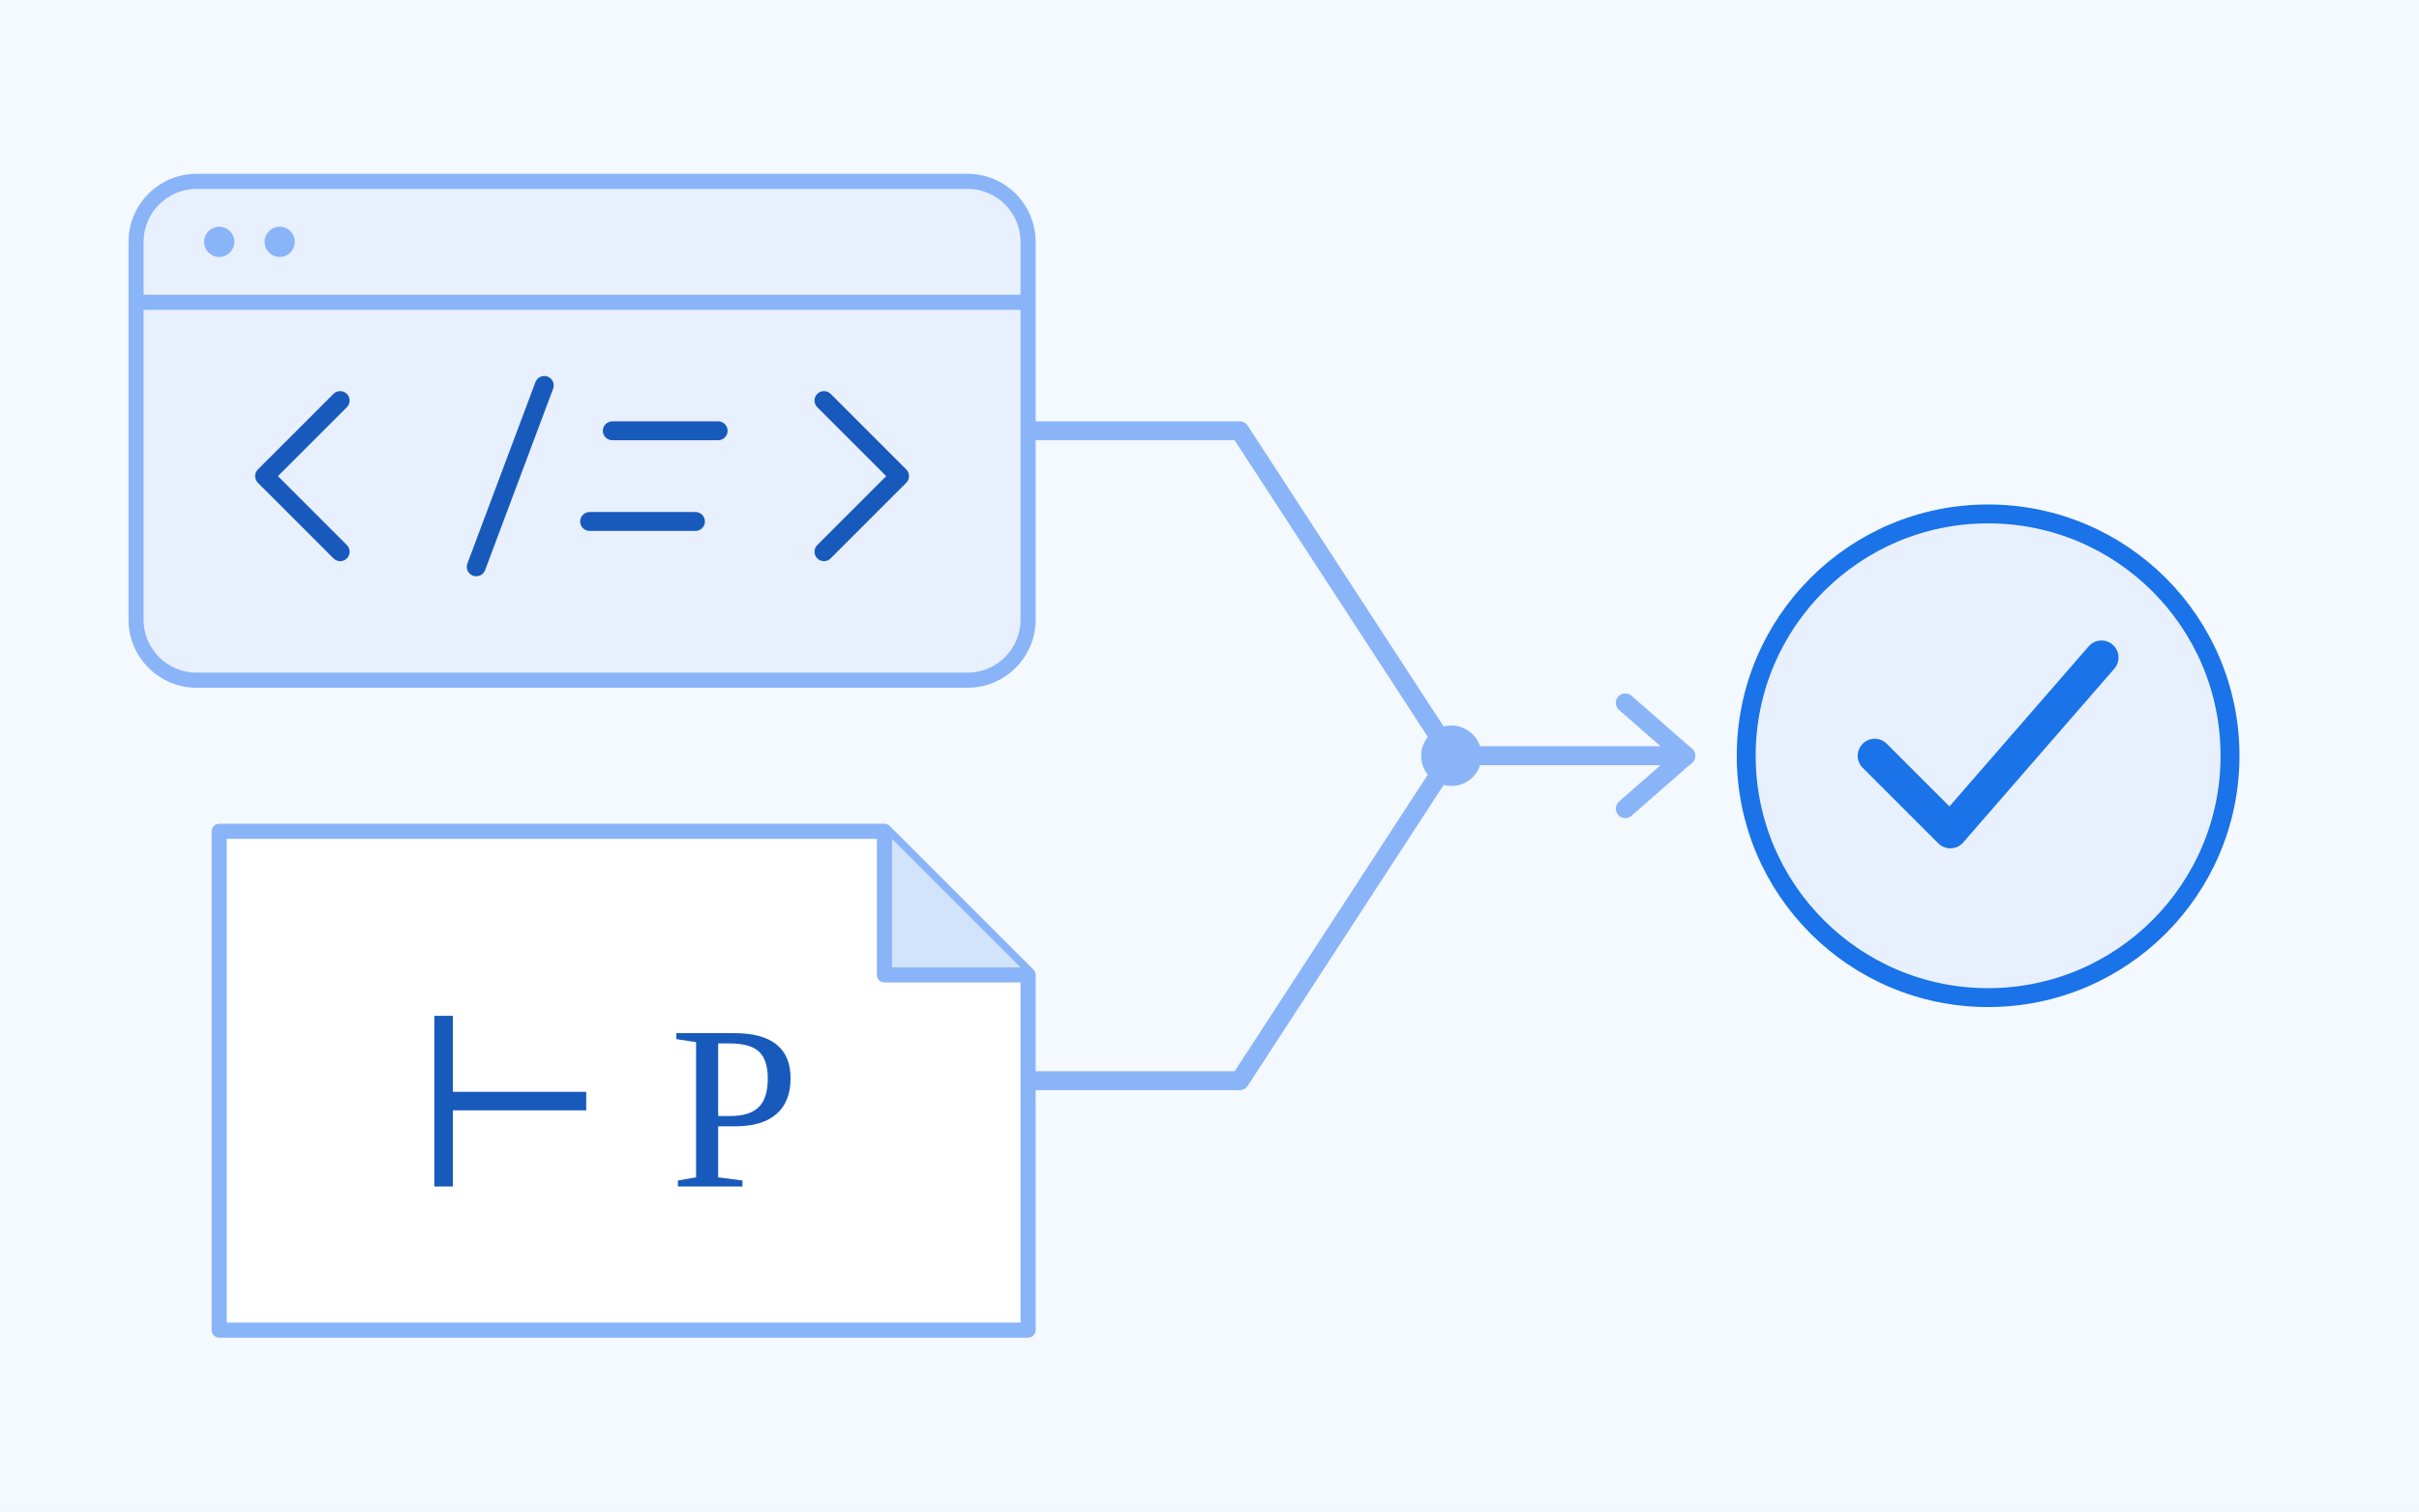
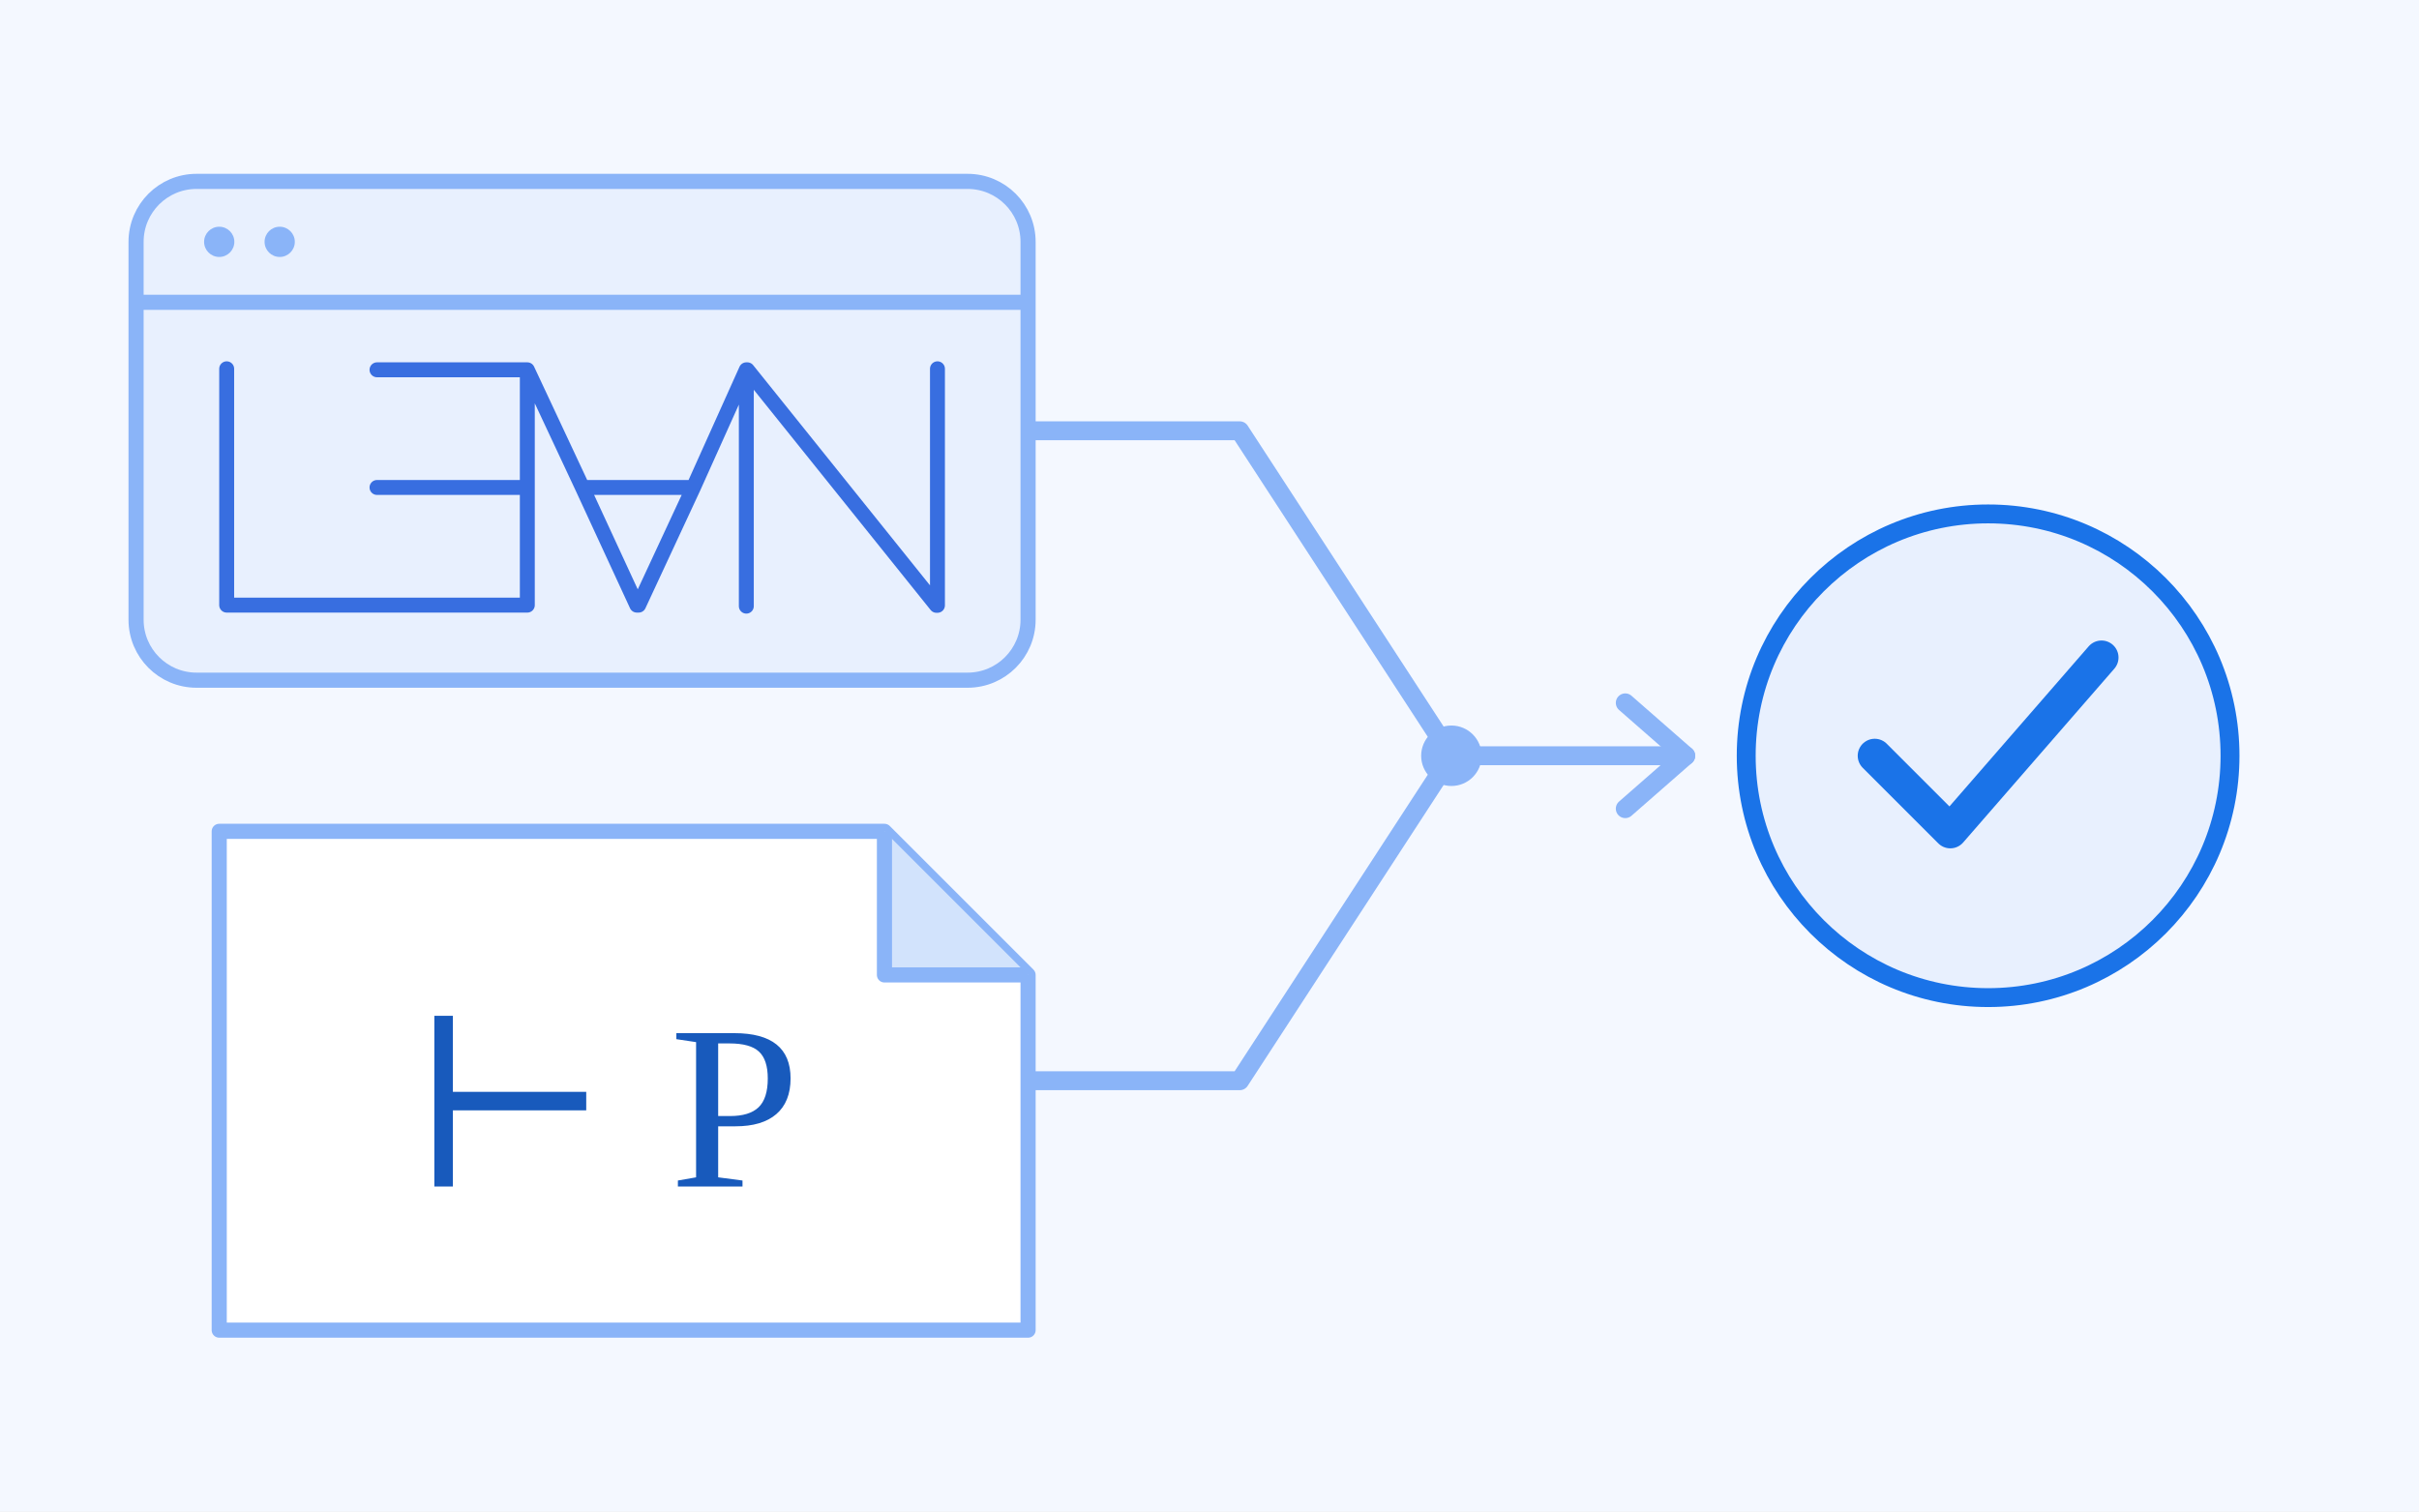
<svg xmlns="http://www.w3.org/2000/svg" viewBox="0 0 320 200">
  <rect width="320" height="200" fill="#f4f8ff" />
  <g fill="none" stroke="#8ab4f8" stroke-width="2.5" stroke-linecap="round" stroke-linejoin="round">
    <path d="M136 57h28l28 43M136 143h28l28-43M192 100h31" />
    <path d="m215 93 8 7-8 7" />
  </g>
  <rect x="18" y="24" width="118" height="66" rx="8" fill="#e8f0fe" stroke="#8ab4f8" stroke-width="2" />
  <path d="M18 40h118" fill="none" stroke="#8ab4f8" stroke-width="2" />
  <g fill="#8ab4f8">
    <circle cx="29" cy="32" r="2" />
    <circle cx="37" cy="32" r="2" />
  </g>
-   <g fill="none" stroke="#185abc" stroke-width="2.5" stroke-linecap="round" stroke-linejoin="round">
-     <path d="m45 53-10 10 10 10m64-20 10 10-10 10M72 51l-9 24" />
-     <path d="M81 57h14m-17 12h14" />
-   </g>
+   <svg x="29" y="47" width="96" height="35" viewBox="0 0 486 169" stroke="#386EE0" fill="none" stroke-width="10">
+     <path d="M206.333 5.679H105.667M206.333 5.679L243.25 84.5M206.333 5.679V84.5M243.25 84.5H317.549M243.25 84.5L279.667 163.321L280.889 163.318L317.549 84.5M206.333 84.5V163.321H5V5M206.333 84.5H105.667M317.549 84.5L353 5.679M353 5.679V164M353 5.679H353.667L480.333 163.454H481V5" stroke-linecap="round" stroke-linejoin="round" />
+   </svg>
  <path d="M29 110h88l19 19v47H29z" fill="#fff" stroke="#8ab4f8" stroke-width="2" stroke-linejoin="round" />
  <path d="M117 110v19h19" fill="#d2e3fc" stroke="#8ab4f8" stroke-width="2" stroke-linejoin="round" />
  <text x="80" y="157" fill="#185abc" font-family="Georgia, 'Times New Roman', serif" font-size="31" text-anchor="middle">⊢ P</text>
  <circle cx="192" cy="100" r="4" fill="#8ab4f8" />
  <circle cx="263" cy="100" r="32" fill="#e8f0fe" stroke="#1a73e8" stroke-width="2.5" />
  <path d="m248 100 10 10 20-23" fill="none" stroke="#1a73e8" stroke-width="4.5" stroke-linecap="round" stroke-linejoin="round" />
</svg>
